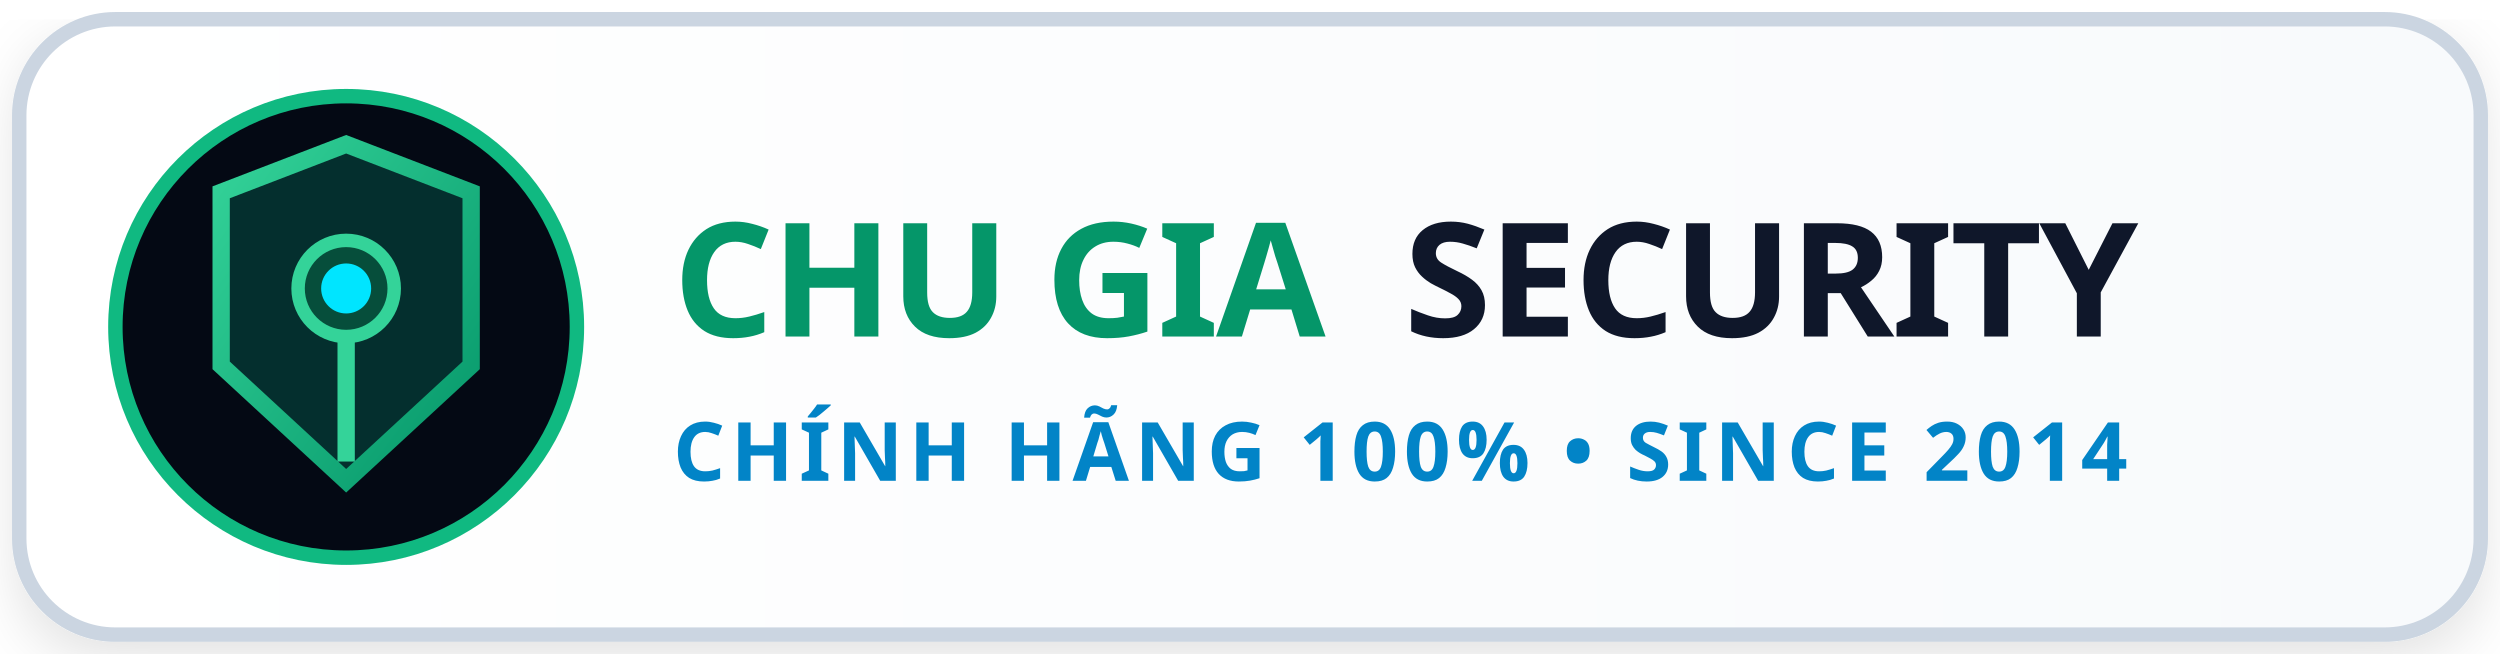
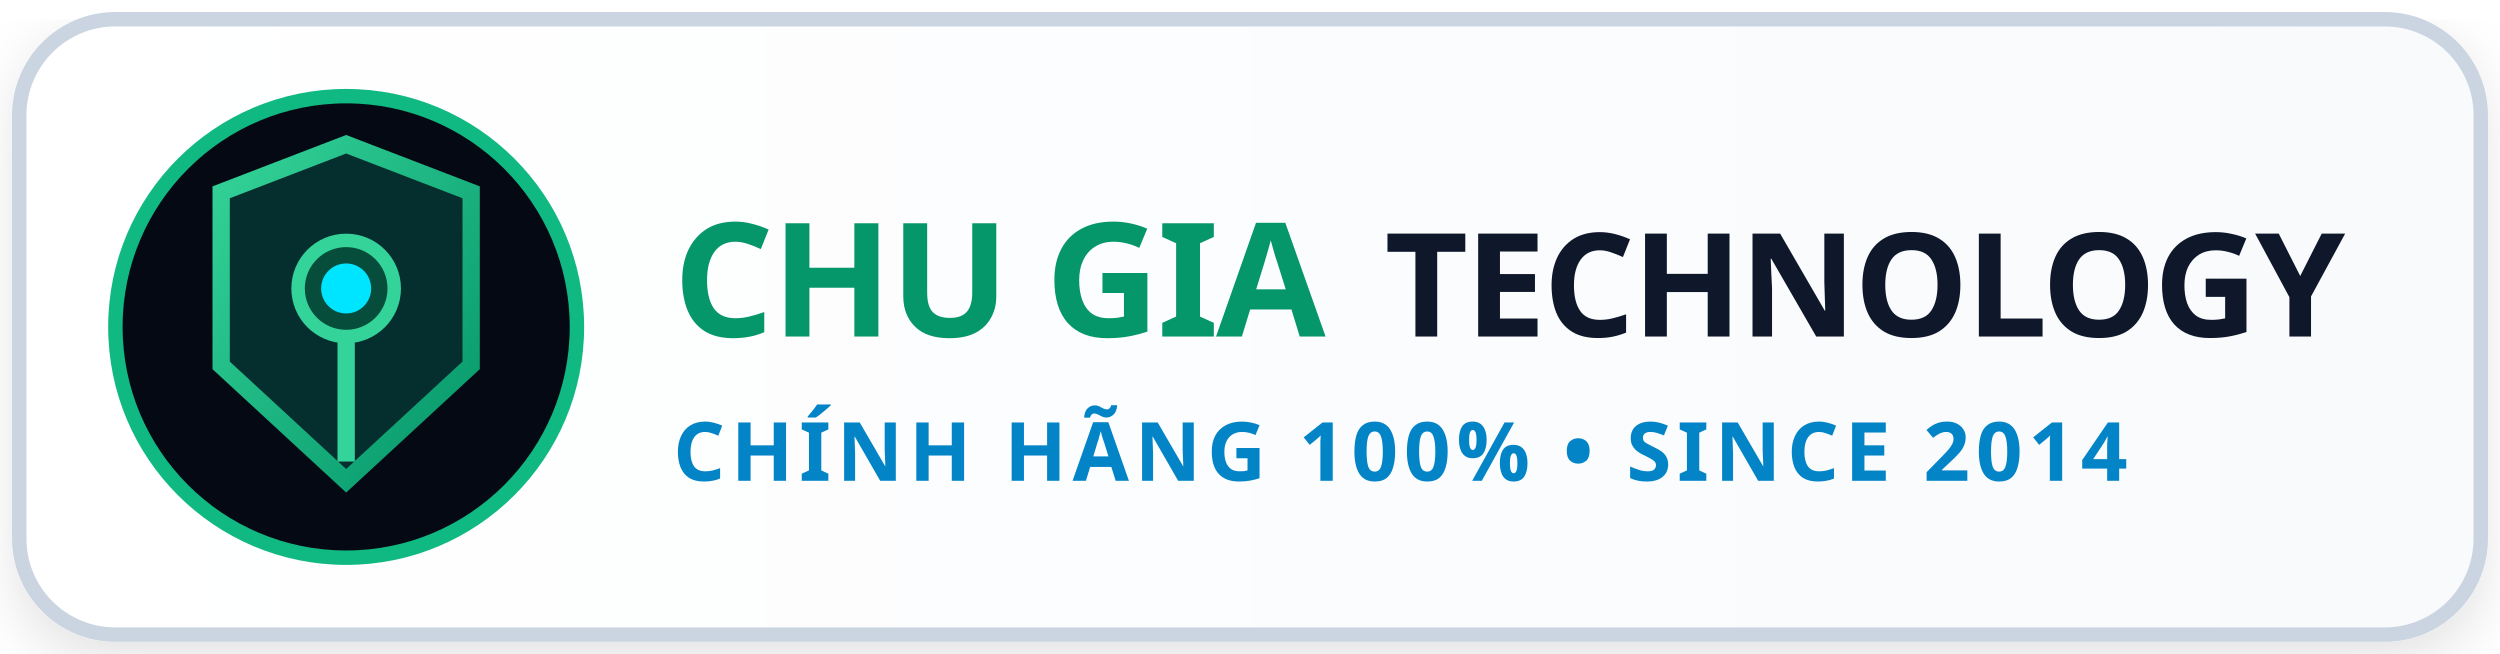
<svg xmlns="http://www.w3.org/2000/svg" viewBox="0 0 260 68" width="260" height="68">
  <defs>
    <linearGradient id="bgPill" x1="0%" y1="0%" x2="100%" y2="0%">
      <stop offset="0%" stop-color="#FFFFFF" />
      <stop offset="100%" stop-color="#F8FAFC" />
    </linearGradient>
    <linearGradient id="emGradW" x1="0%" y1="0%" x2="100%" y2="100%">
      <stop offset="0%" stop-color="#34D399" />
      <stop offset="100%" stop-color="#059669" />
    </linearGradient>
    <filter id="pillShadow" x="-10%" y="-10%" width="120%" height="130%">
      <feDropShadow dx="0" dy="2" stdDeviation="3" flood-color="#000000" flood-opacity="0.12" />
    </filter>
  </defs>
  <rect x="2" y="2" width="256" height="64" rx="10" fill="url(#bgPill)" stroke="#CBD5E1" stroke-width="1.5" filter="url(#pillShadow)" />
  <g transform="translate(10, 8)">
    <circle cx="26" cy="26" r="24" fill="#040914" stroke="#10B981" stroke-width="1.5" />
    <path d="M26 7 L39 12 L39 30 L26 42 L13 30 L13 12 Z" fill="#042F2E" stroke="url(#emGradW)" stroke-width="1.8" />
    <line x1="26" y1="40" x2="26" y2="23" stroke="#34D399" stroke-width="1.8" />
    <circle cx="26" cy="22" r="5" fill="#064E3B" stroke="#34D399" stroke-width="1.4" />
    <circle cx="26" cy="22" r="2.6" fill="#00E5FF" />
  </g>
  <g transform="translate(70, 16)">
    <text x="0" y="19" font-family="'Plus Jakarta Sans', sans-serif" font-size="16.5" font-weight="900" fill="#059669" letter-spacing="-0.3">
      CHU GIA
    </text>
-     <text x="76" y="19" font-family="'Plus Jakarta Sans', sans-serif" font-size="16.5" font-weight="900" fill="#0F172A" letter-spacing="-0.3">
-       SECURITY
+     <text x="74" y="19" font-family="'Plus Jakarta Sans', sans-serif" font-size="15" font-weight="900" fill="#0F172A" letter-spacing="-0.3">
+       TECHNOLOGY
    </text>
    <text x="0" y="34" font-family="'Plus Jakarta Sans', sans-serif" font-size="8.5" font-weight="800" fill="#0284C7" letter-spacing="0.6">
      CHÍNH HÃNG 100% • SINCE 2014
    </text>
  </g>
</svg>
